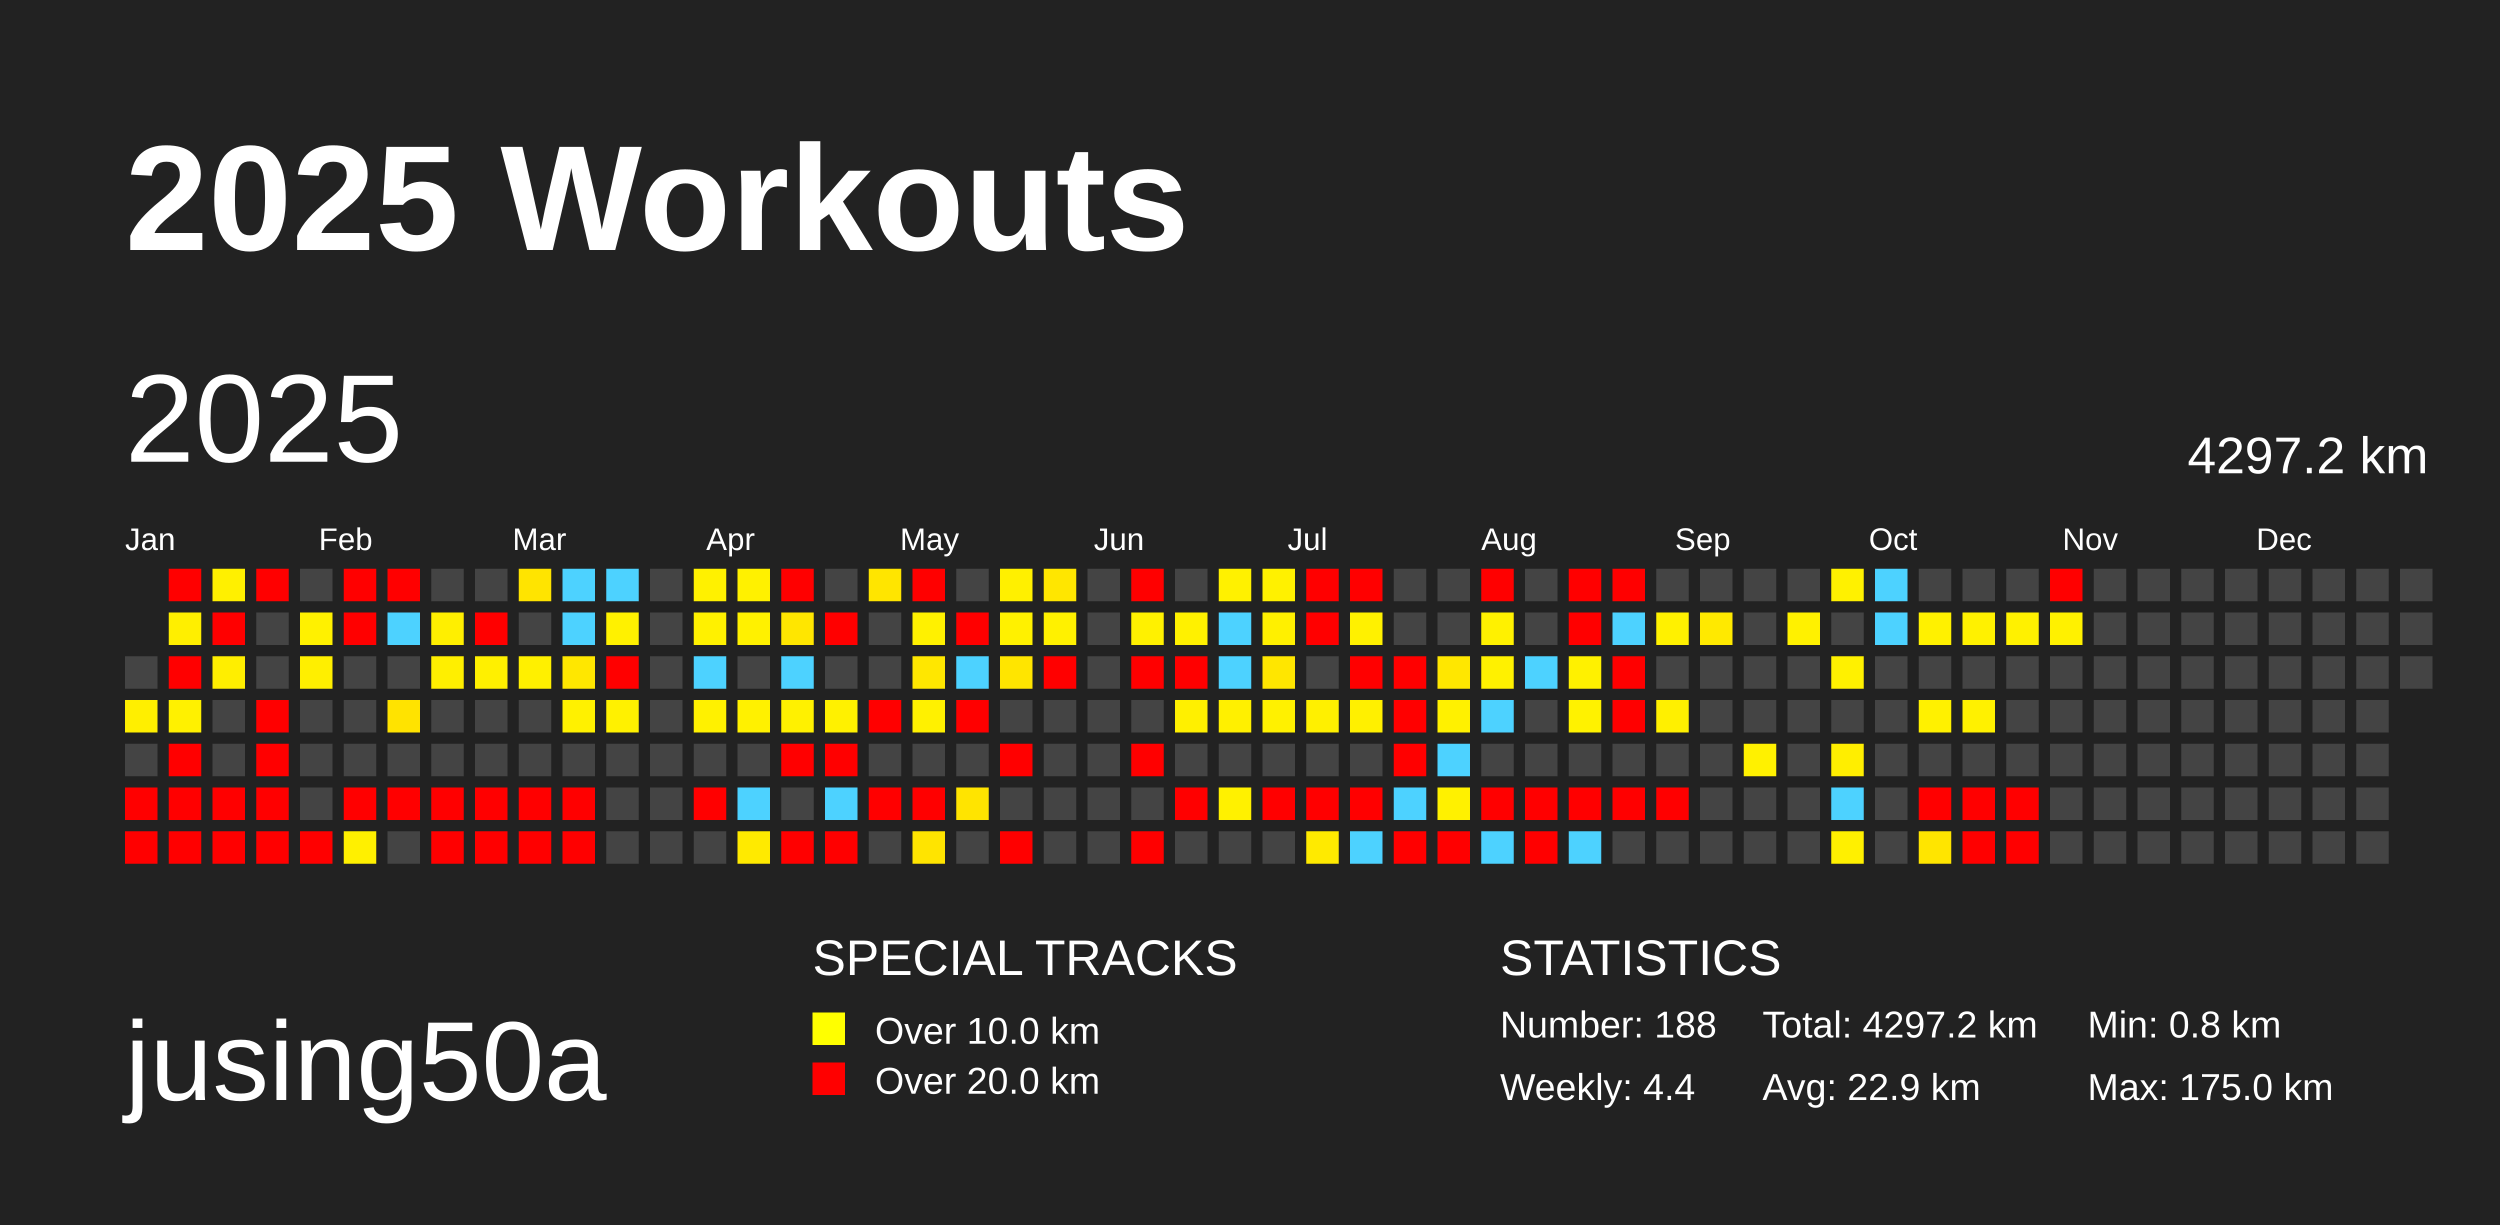
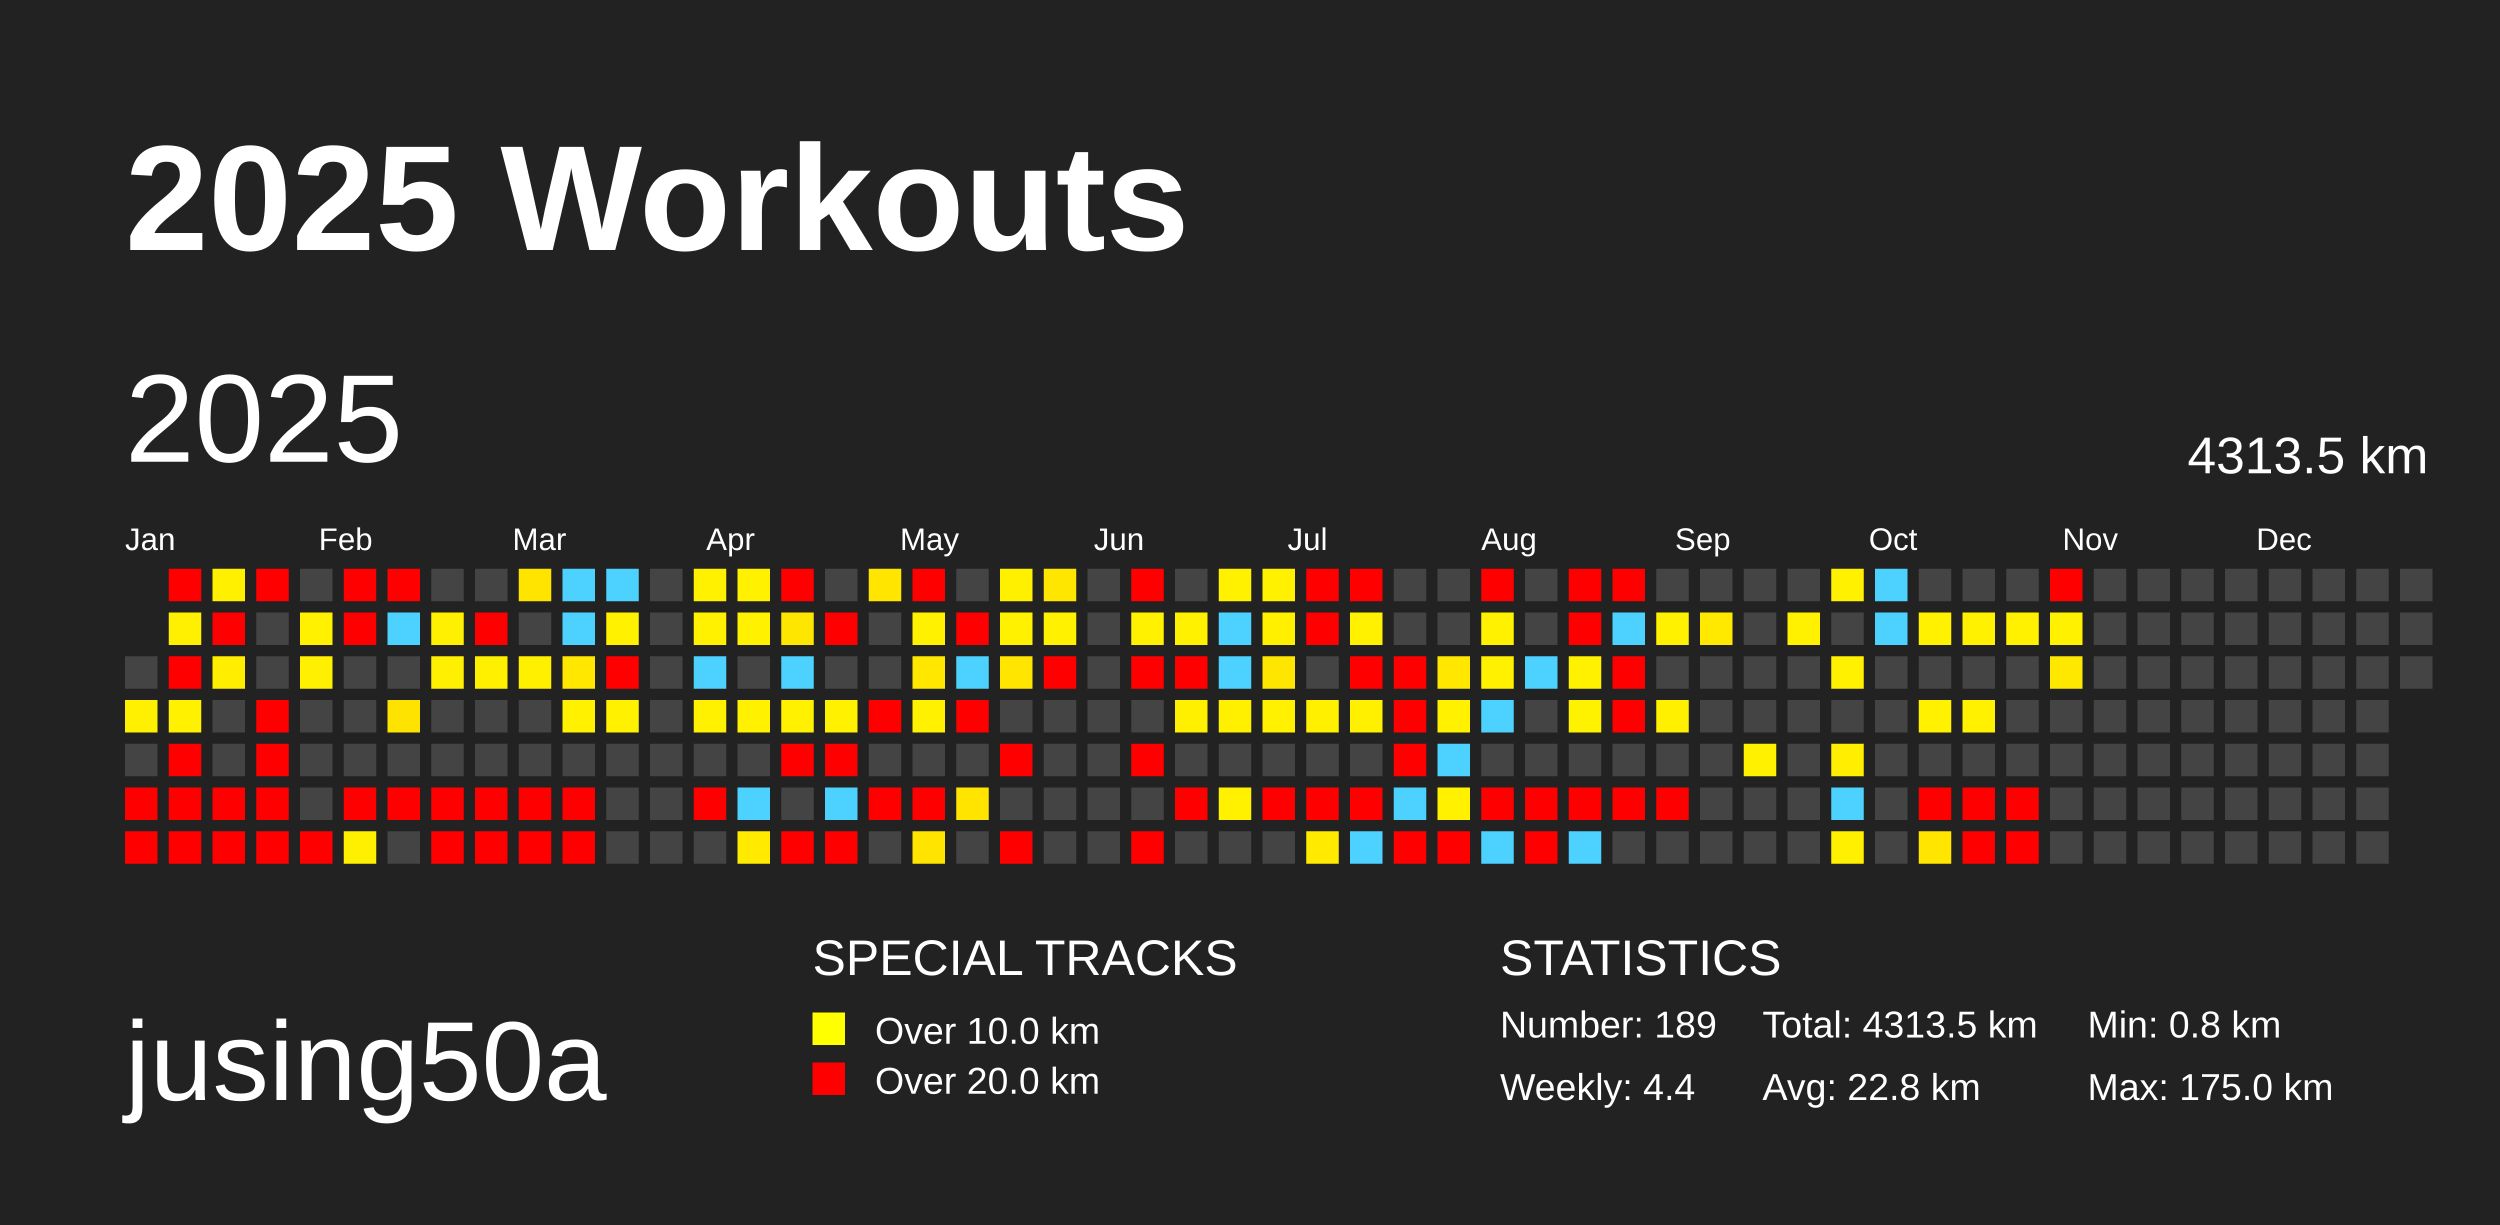
<svg xmlns="http://www.w3.org/2000/svg" baseProfile="full" height="98mm" version="1.1" viewBox="0,0,200,98" width="200mm">
  <defs />
  <rect fill="#222222" height="98" width="200" x="0" y="0" />
  <text fill="#FFFFFF" style="font-size:12px; font-family:Arial; font-weight:bold;" x="10" y="20">2025 Workouts</text>
  <text fill="#FFFFFF" style="font-size:9px; font-family:Arial" x="10" y="88">jusing50a</text>
  <text fill="#FFFFFF" style="font-size:4px; font-family:Arial" x="65" y="78">SPECIAL TRACKS</text>
  <rect fill="yellow" height="2.6" width="2.6" x="65" y="81" />
  <text fill="#FFFFFF" style="font-size:3px; font-family:Arial" x="70" y="83.5">Over 10.0 km</text>
  <rect fill="red" height="2.6" width="2.6" x="65" y="85" />
  <text fill="#FFFFFF" style="font-size:3px; font-family:Arial" x="70" y="87.5">Over 20.0 km</text>
  <text fill="#FFFFFF" style="font-size:4px; font-family:Arial" x="120" y="78">STATISTICS</text>
-   <text fill="#FFFFFF" style="font-size:3px; font-family:Arial" x="120" y="83">Number: 188</text>
+   <text fill="#FFFFFF" style="font-size:3px; font-family:Arial" x="120" y="83">Number: 189</text>
  <text fill="#FFFFFF" style="font-size:3px; font-family:Arial" x="120" y="88">Weekly: 4.4</text>
-   <text fill="#FFFFFF" style="font-size:3px; font-family:Arial" x="141" y="83">Total: 4297.2 km</text>
-   <text fill="#FFFFFF" style="font-size:3px; font-family:Arial" x="141" y="88">Avg: 22.9 km</text>
+   <text fill="#FFFFFF" style="font-size:3px; font-family:Arial" x="141" y="83">Total: 4313.5 km</text>
+   <text fill="#FFFFFF" style="font-size:3px; font-family:Arial" x="141" y="88">Avg: 22.8 km</text>
  <text fill="#FFFFFF" style="font-size:3px; font-family:Arial" x="167" y="83">Min: 0.8 km</text>
  <text fill="#FFFFFF" style="font-size:3px; font-family:Arial" x="167" y="88">Max: 175.0 km</text>
  <text dominant-baseline="hanging" fill="#FFFFFF" style="font-size:10.0px; font-family:Arial;" x="10" y="30">2025</text>
-   <text dominant-baseline="hanging" fill="#FFFFFF" style="font-size:4.125px; font-family:Arial;" x="175" y="35">4297.2 km</text>
+   <text dominant-baseline="hanging" fill="#FFFFFF" style="font-size:4.125px; font-family:Arial;" x="175" y="35">4313.5 km</text>
  <text fill="#FFFFFF" style="font-size:2.5px; font-family:Arial" x="10.0" y="44">Jan</text>
  <text fill="#FFFFFF" style="font-size:2.5px; font-family:Arial" x="25.5" y="44">Feb</text>
  <text fill="#FFFFFF" style="font-size:2.5px; font-family:Arial" x="41.0" y="44">Mar</text>
  <text fill="#FFFFFF" style="font-size:2.5px; font-family:Arial" x="56.5" y="44">Apr</text>
  <text fill="#FFFFFF" style="font-size:2.5px; font-family:Arial" x="72.0" y="44">May</text>
  <text fill="#FFFFFF" style="font-size:2.5px; font-family:Arial" x="87.5" y="44">Jun</text>
  <text fill="#FFFFFF" style="font-size:2.5px; font-family:Arial" x="103.0" y="44">Jul</text>
  <text fill="#FFFFFF" style="font-size:2.5px; font-family:Arial" x="118.5" y="44">Aug</text>
  <text fill="#FFFFFF" style="font-size:2.5px; font-family:Arial" x="134.0" y="44">Sep</text>
  <text fill="#FFFFFF" style="font-size:2.5px; font-family:Arial" x="149.5" y="44">Oct</text>
  <text fill="#FFFFFF" style="font-size:2.5px; font-family:Arial" x="165.0" y="44">Nov</text>
  <text fill="#FFFFFF" style="font-size:2.5px; font-family:Arial" x="180.5" y="44">Dec</text>
  <rect fill="#444444" height="2.6" width="2.6" x="10.0" y="52.5" />
  <rect fill="#ffef00" height="2.6" width="2.6" x="10.0" y="56.0" />
  <rect fill="#444444" height="2.6" width="2.6" x="10.0" y="59.5" />
  <rect fill="red" height="2.6" width="2.6" x="10.0" y="63.0" />
  <rect fill="red" height="2.6" width="2.6" x="10.0" y="66.5" />
  <rect fill="red" height="2.6" width="2.6" x="13.5" y="45.5" />
  <rect fill="#ffef00" height="2.6" width="2.6" x="13.5" y="49.0" />
  <rect fill="red" height="2.6" width="2.6" x="13.5" y="52.5" />
  <rect fill="#fff100" height="2.6" width="2.6" x="13.5" y="56.0" />
  <rect fill="red" height="2.6" width="2.6" x="13.5" y="59.5" />
  <rect fill="red" height="2.6" width="2.6" x="13.5" y="63.0" />
  <rect fill="red" height="2.6" width="2.6" x="13.5" y="66.5" />
  <rect fill="#fff000" height="2.6" width="2.6" x="17.0" y="45.5" />
  <rect fill="red" height="2.6" width="2.6" x="17.0" y="49.0" />
  <rect fill="#ffee00" height="2.6" width="2.6" x="17.0" y="52.5" />
  <rect fill="#444444" height="2.6" width="2.6" x="17.0" y="56.0" />
  <rect fill="#444444" height="2.6" width="2.6" x="17.0" y="59.5" />
  <rect fill="red" height="2.6" width="2.6" x="17.0" y="63.0" />
  <rect fill="red" height="2.6" width="2.6" x="17.0" y="66.5" />
  <rect fill="red" height="2.6" width="2.6" x="20.5" y="45.5" />
  <rect fill="#444444" height="2.6" width="2.6" x="20.5" y="49.0" />
  <rect fill="#444444" height="2.6" width="2.6" x="20.5" y="52.5" />
  <rect fill="red" height="2.6" width="2.6" x="20.5" y="56.0" />
  <rect fill="red" height="2.6" width="2.6" x="20.5" y="59.5" />
  <rect fill="red" height="2.6" width="2.6" x="20.5" y="63.0" />
  <rect fill="red" height="2.6" width="2.6" x="20.5" y="66.5" />
  <rect fill="#444444" height="2.6" width="2.6" x="24.0" y="45.5" />
  <rect fill="#fff100" height="2.6" width="2.6" x="24.0" y="49.0" />
  <rect fill="#ffef00" height="2.6" width="2.6" x="24.0" y="52.5" />
  <rect fill="#444444" height="2.6" width="2.6" x="24.0" y="56.0" />
  <rect fill="#444444" height="2.6" width="2.6" x="24.0" y="59.5" />
  <rect fill="#444444" height="2.6" width="2.6" x="24.0" y="63.0" />
  <rect fill="red" height="2.6" width="2.6" x="24.0" y="66.5" />
  <rect fill="red" height="2.6" width="2.6" x="27.5" y="45.5" />
  <rect fill="red" height="2.6" width="2.6" x="27.5" y="49.0" />
  <rect fill="#444444" height="2.6" width="2.6" x="27.5" y="52.5" />
  <rect fill="#444444" height="2.6" width="2.6" x="27.5" y="56.0" />
  <rect fill="#444444" height="2.6" width="2.6" x="27.5" y="59.5" />
  <rect fill="red" height="2.6" width="2.6" x="27.5" y="63.0" />
  <rect fill="#fff000" height="2.6" width="2.6" x="27.5" y="66.5" />
  <rect fill="red" height="2.6" width="2.6" x="31.0" y="45.5" />
  <rect fill="#4dd2ff" height="2.6" width="2.6" x="31.0" y="49.0" />
  <rect fill="#444444" height="2.6" width="2.6" x="31.0" y="52.5" />
  <rect fill="#ffe300" height="2.6" width="2.6" x="31.0" y="56.0" />
  <rect fill="#444444" height="2.6" width="2.6" x="31.0" y="59.5" />
  <rect fill="red" height="2.6" width="2.6" x="31.0" y="63.0" />
  <rect fill="#444444" height="2.6" width="2.6" x="31.0" y="66.5" />
  <rect fill="#444444" height="2.6" width="2.6" x="34.5" y="45.5" />
  <rect fill="#ffef00" height="2.6" width="2.6" x="34.5" y="49.0" />
  <rect fill="#ffef00" height="2.6" width="2.6" x="34.5" y="52.5" />
  <rect fill="#444444" height="2.6" width="2.6" x="34.5" y="56.0" />
  <rect fill="#444444" height="2.6" width="2.6" x="34.5" y="59.5" />
  <rect fill="red" height="2.6" width="2.6" x="34.5" y="63.0" />
  <rect fill="red" height="2.6" width="2.6" x="34.5" y="66.5" />
  <rect fill="#444444" height="2.6" width="2.6" x="38.0" y="45.5" />
  <rect fill="red" height="2.6" width="2.6" x="38.0" y="49.0" />
  <rect fill="#fff000" height="2.6" width="2.6" x="38.0" y="52.5" />
  <rect fill="#444444" height="2.6" width="2.6" x="38.0" y="56.0" />
  <rect fill="#444444" height="2.6" width="2.6" x="38.0" y="59.5" />
  <rect fill="red" height="2.6" width="2.6" x="38.0" y="63.0" />
  <rect fill="red" height="2.6" width="2.6" x="38.0" y="66.5" />
  <rect fill="#ffe400" height="2.6" width="2.6" x="41.5" y="45.5" />
  <rect fill="#444444" height="2.6" width="2.6" x="41.5" y="49.0" />
  <rect fill="#fff000" height="2.6" width="2.6" x="41.5" y="52.5" />
  <rect fill="#444444" height="2.6" width="2.6" x="41.5" y="56.0" />
  <rect fill="#444444" height="2.6" width="2.6" x="41.5" y="59.5" />
  <rect fill="red" height="2.6" width="2.6" x="41.5" y="63.0" />
  <rect fill="red" height="2.6" width="2.6" x="41.5" y="66.5" />
  <rect fill="#4dd2ff" height="2.6" width="2.6" x="45.0" y="45.5" />
  <rect fill="#4dd2ff" height="2.6" width="2.6" x="45.0" y="49.0" />
  <rect fill="#ffe700" height="2.6" width="2.6" x="45.0" y="52.5" />
  <rect fill="#fff100" height="2.6" width="2.6" x="45.0" y="56.0" />
  <rect fill="#444444" height="2.6" width="2.6" x="45.0" y="59.5" />
  <rect fill="red" height="2.6" width="2.6" x="45.0" y="63.0" />
  <rect fill="red" height="2.6" width="2.6" x="45.0" y="66.5" />
  <rect fill="#4dd2ff" height="2.6" width="2.6" x="48.5" y="45.5" />
  <rect fill="#fff100" height="2.6" width="2.6" x="48.5" y="49.0" />
  <rect fill="red" height="2.6" width="2.6" x="48.5" y="52.5" />
  <rect fill="#fff100" height="2.6" width="2.6" x="48.5" y="56.0" />
  <rect fill="#444444" height="2.6" width="2.6" x="48.5" y="59.5" />
  <rect fill="#444444" height="2.6" width="2.6" x="48.5" y="63.0" />
  <rect fill="#444444" height="2.6" width="2.6" x="48.5" y="66.5" />
  <rect fill="#444444" height="2.6" width="2.6" x="52.0" y="45.5" />
  <rect fill="#444444" height="2.6" width="2.6" x="52.0" y="49.0" />
  <rect fill="#444444" height="2.6" width="2.6" x="52.0" y="52.5" />
  <rect fill="#444444" height="2.6" width="2.6" x="52.0" y="56.0" />
  <rect fill="#444444" height="2.6" width="2.6" x="52.0" y="59.5" />
  <rect fill="#444444" height="2.6" width="2.6" x="52.0" y="63.0" />
  <rect fill="#444444" height="2.6" width="2.6" x="52.0" y="66.5" />
  <rect fill="#fff100" height="2.6" width="2.6" x="55.5" y="45.5" />
  <rect fill="#fff100" height="2.6" width="2.6" x="55.5" y="49.0" />
  <rect fill="#4dd2ff" height="2.6" width="2.6" x="55.5" y="52.5" />
  <rect fill="#fff100" height="2.6" width="2.6" x="55.5" y="56.0" />
  <rect fill="#444444" height="2.6" width="2.6" x="55.5" y="59.5" />
  <rect fill="red" height="2.6" width="2.6" x="55.5" y="63.0" />
  <rect fill="#444444" height="2.6" width="2.6" x="55.5" y="66.5" />
  <rect fill="#fff100" height="2.6" width="2.6" x="59.0" y="45.5" />
  <rect fill="#fff100" height="2.6" width="2.6" x="59.0" y="49.0" />
  <rect fill="#444444" height="2.6" width="2.6" x="59.0" y="52.5" />
  <rect fill="#fff100" height="2.6" width="2.6" x="59.0" y="56.0" />
  <rect fill="#444444" height="2.6" width="2.6" x="59.0" y="59.5" />
  <rect fill="#4dd2ff" height="2.6" width="2.6" x="59.0" y="63.0" />
  <rect fill="#ffea00" height="2.6" width="2.6" x="59.0" y="66.5" />
  <rect fill="red" height="2.6" width="2.6" x="62.5" y="45.5" />
  <rect fill="#ffe600" height="2.6" width="2.6" x="62.5" y="49.0" />
  <rect fill="#4dd2ff" height="2.6" width="2.6" x="62.5" y="52.5" />
  <rect fill="#fff100" height="2.6" width="2.6" x="62.5" y="56.0" />
  <rect fill="red" height="2.6" width="2.6" x="62.5" y="59.5" />
  <rect fill="#444444" height="2.6" width="2.6" x="62.5" y="63.0" />
  <rect fill="red" height="2.6" width="2.6" x="62.5" y="66.5" />
  <rect fill="#444444" height="2.6" width="2.6" x="66.0" y="45.5" />
  <rect fill="red" height="2.6" width="2.6" x="66.0" y="49.0" />
  <rect fill="#444444" height="2.6" width="2.6" x="66.0" y="52.5" />
  <rect fill="#fff100" height="2.6" width="2.6" x="66.0" y="56.0" />
  <rect fill="red" height="2.6" width="2.6" x="66.0" y="59.5" />
  <rect fill="#4dd2ff" height="2.6" width="2.6" x="66.0" y="63.0" />
  <rect fill="red" height="2.6" width="2.6" x="66.0" y="66.5" />
  <rect fill="#ffe500" height="2.6" width="2.6" x="69.5" y="45.5" />
  <rect fill="#444444" height="2.6" width="2.6" x="69.5" y="49.0" />
  <rect fill="#444444" height="2.6" width="2.6" x="69.5" y="52.5" />
  <rect fill="red" height="2.6" width="2.6" x="69.5" y="56.0" />
  <rect fill="#444444" height="2.6" width="2.6" x="69.5" y="59.5" />
  <rect fill="red" height="2.6" width="2.6" x="69.5" y="63.0" />
  <rect fill="#444444" height="2.6" width="2.6" x="69.5" y="66.5" />
  <rect fill="red" height="2.6" width="2.6" x="73.0" y="45.5" />
  <rect fill="#fff100" height="2.6" width="2.6" x="73.0" y="49.0" />
  <rect fill="#ffe700" height="2.6" width="2.6" x="73.0" y="52.5" />
  <rect fill="#fff100" height="2.6" width="2.6" x="73.0" y="56.0" />
  <rect fill="#444444" height="2.6" width="2.6" x="73.0" y="59.5" />
  <rect fill="red" height="2.6" width="2.6" x="73.0" y="63.0" />
  <rect fill="#ffe400" height="2.6" width="2.6" x="73.0" y="66.5" />
  <rect fill="#444444" height="2.6" width="2.6" x="76.5" y="45.5" />
  <rect fill="red" height="2.6" width="2.6" x="76.5" y="49.0" />
  <rect fill="#4dd2ff" height="2.6" width="2.6" x="76.5" y="52.5" />
  <rect fill="red" height="2.6" width="2.6" x="76.5" y="56.0" />
  <rect fill="#444444" height="2.6" width="2.6" x="76.5" y="59.5" />
  <rect fill="#ffe400" height="2.6" width="2.6" x="76.5" y="63.0" />
  <rect fill="#444444" height="2.6" width="2.6" x="76.5" y="66.5" />
  <rect fill="#fff000" height="2.6" width="2.6" x="80.0" y="45.5" />
  <rect fill="#fff100" height="2.6" width="2.6" x="80.0" y="49.0" />
  <rect fill="#ffe500" height="2.6" width="2.6" x="80.0" y="52.5" />
  <rect fill="#444444" height="2.6" width="2.6" x="80.0" y="56.0" />
  <rect fill="red" height="2.6" width="2.6" x="80.0" y="59.5" />
  <rect fill="#444444" height="2.6" width="2.6" x="80.0" y="63.0" />
  <rect fill="red" height="2.6" width="2.6" x="80.0" y="66.5" />
  <rect fill="#ffe600" height="2.6" width="2.6" x="83.5" y="45.5" />
  <rect fill="#fff100" height="2.6" width="2.6" x="83.5" y="49.0" />
  <rect fill="red" height="2.6" width="2.6" x="83.5" y="52.5" />
  <rect fill="#444444" height="2.6" width="2.6" x="83.5" y="56.0" />
  <rect fill="#444444" height="2.6" width="2.6" x="83.5" y="59.5" />
  <rect fill="#444444" height="2.6" width="2.6" x="83.5" y="63.0" />
  <rect fill="#444444" height="2.6" width="2.6" x="83.5" y="66.5" />
  <rect fill="#444444" height="2.6" width="2.6" x="87.0" y="45.5" />
  <rect fill="#444444" height="2.6" width="2.6" x="87.0" y="49.0" />
  <rect fill="#444444" height="2.6" width="2.6" x="87.0" y="52.5" />
  <rect fill="#444444" height="2.6" width="2.6" x="87.0" y="56.0" />
  <rect fill="#444444" height="2.6" width="2.6" x="87.0" y="59.5" />
  <rect fill="#444444" height="2.6" width="2.6" x="87.0" y="63.0" />
  <rect fill="#444444" height="2.6" width="2.6" x="87.0" y="66.5" />
  <rect fill="red" height="2.6" width="2.6" x="90.5" y="45.5" />
  <rect fill="#fff100" height="2.6" width="2.6" x="90.5" y="49.0" />
  <rect fill="red" height="2.6" width="2.6" x="90.5" y="52.5" />
  <rect fill="#444444" height="2.6" width="2.6" x="90.5" y="56.0" />
  <rect fill="red" height="2.6" width="2.6" x="90.5" y="59.5" />
  <rect fill="#444444" height="2.6" width="2.6" x="90.5" y="63.0" />
  <rect fill="red" height="2.6" width="2.6" x="90.5" y="66.5" />
  <rect fill="#444444" height="2.6" width="2.6" x="94.0" y="45.5" />
  <rect fill="#fff100" height="2.6" width="2.6" x="94.0" y="49.0" />
  <rect fill="red" height="2.6" width="2.6" x="94.0" y="52.5" />
  <rect fill="#fff000" height="2.6" width="2.6" x="94.0" y="56.0" />
  <rect fill="#444444" height="2.6" width="2.6" x="94.0" y="59.5" />
  <rect fill="red" height="2.6" width="2.6" x="94.0" y="63.0" />
  <rect fill="#444444" height="2.6" width="2.6" x="94.0" y="66.5" />
  <rect fill="#fff100" height="2.6" width="2.6" x="97.5" y="45.5" />
  <rect fill="#4dd2ff" height="2.6" width="2.6" x="97.5" y="49.0" />
  <rect fill="#4dd2ff" height="2.6" width="2.6" x="97.5" y="52.5" />
  <rect fill="#fff000" height="2.6" width="2.6" x="97.5" y="56.0" />
  <rect fill="#444444" height="2.6" width="2.6" x="97.5" y="59.5" />
  <rect fill="#fff100" height="2.6" width="2.6" x="97.5" y="63.0" />
  <rect fill="#444444" height="2.6" width="2.6" x="97.5" y="66.5" />
  <rect fill="#fff100" height="2.6" width="2.6" x="101.0" y="45.5" />
  <rect fill="#fff000" height="2.6" width="2.6" x="101.0" y="49.0" />
  <rect fill="#ffe600" height="2.6" width="2.6" x="101.0" y="52.5" />
  <rect fill="#fff100" height="2.6" width="2.6" x="101.0" y="56.0" />
  <rect fill="#444444" height="2.6" width="2.6" x="101.0" y="59.5" />
  <rect fill="red" height="2.6" width="2.6" x="101.0" y="63.0" />
  <rect fill="#444444" height="2.6" width="2.6" x="101.0" y="66.5" />
  <rect fill="red" height="2.6" width="2.6" x="104.5" y="45.5" />
  <rect fill="red" height="2.6" width="2.6" x="104.5" y="49.0" />
  <rect fill="#444444" height="2.6" width="2.6" x="104.5" y="52.5" />
  <rect fill="#fff000" height="2.6" width="2.6" x="104.5" y="56.0" />
  <rect fill="#444444" height="2.6" width="2.6" x="104.5" y="59.5" />
  <rect fill="red" height="2.6" width="2.6" x="104.5" y="63.0" />
  <rect fill="#ffea00" height="2.6" width="2.6" x="104.5" y="66.5" />
  <rect fill="red" height="2.6" width="2.6" x="108.0" y="45.5" />
  <rect fill="#fff100" height="2.6" width="2.6" x="108.0" y="49.0" />
  <rect fill="red" height="2.6" width="2.6" x="108.0" y="52.5" />
  <rect fill="#fff000" height="2.6" width="2.6" x="108.0" y="56.0" />
  <rect fill="#444444" height="2.6" width="2.6" x="108.0" y="59.5" />
  <rect fill="red" height="2.6" width="2.6" x="108.0" y="63.0" />
  <rect fill="#4dd2ff" height="2.6" width="2.6" x="108.0" y="66.5" />
  <rect fill="#444444" height="2.6" width="2.6" x="111.5" y="45.5" />
  <rect fill="#444444" height="2.6" width="2.6" x="111.5" y="49.0" />
  <rect fill="red" height="2.6" width="2.6" x="111.5" y="52.5" />
  <rect fill="red" height="2.6" width="2.6" x="111.5" y="56.0" />
  <rect fill="red" height="2.6" width="2.6" x="111.5" y="59.5" />
  <rect fill="#4dd2ff" height="2.6" width="2.6" x="111.5" y="63.0" />
  <rect fill="red" height="2.6" width="2.6" x="111.5" y="66.5" />
  <rect fill="#444444" height="2.6" width="2.6" x="115.0" y="45.5" />
  <rect fill="#444444" height="2.6" width="2.6" x="115.0" y="49.0" />
  <rect fill="#ffe700" height="2.6" width="2.6" x="115.0" y="52.5" />
  <rect fill="#fff100" height="2.6" width="2.6" x="115.0" y="56.0" />
  <rect fill="#4dd2ff" height="2.6" width="2.6" x="115.0" y="59.5" />
  <rect fill="#fff100" height="2.6" width="2.6" x="115.0" y="63.0" />
  <rect fill="red" height="2.6" width="2.6" x="115.0" y="66.5" />
  <rect fill="red" height="2.6" width="2.6" x="118.5" y="45.5" />
  <rect fill="#fff100" height="2.6" width="2.6" x="118.5" y="49.0" />
  <rect fill="#fff100" height="2.6" width="2.6" x="118.5" y="52.5" />
  <rect fill="#4dd2ff" height="2.6" width="2.6" x="118.5" y="56.0" />
  <rect fill="#444444" height="2.6" width="2.6" x="118.5" y="59.5" />
  <rect fill="red" height="2.6" width="2.6" x="118.5" y="63.0" />
  <rect fill="#4dd2ff" height="2.6" width="2.6" x="118.5" y="66.5" />
  <rect fill="#444444" height="2.6" width="2.6" x="122.0" y="45.5" />
  <rect fill="#444444" height="2.6" width="2.6" x="122.0" y="49.0" />
  <rect fill="#4dd2ff" height="2.6" width="2.6" x="122.0" y="52.5" />
  <rect fill="#444444" height="2.6" width="2.6" x="122.0" y="56.0" />
  <rect fill="#444444" height="2.6" width="2.6" x="122.0" y="59.5" />
  <rect fill="red" height="2.6" width="2.6" x="122.0" y="63.0" />
  <rect fill="red" height="2.6" width="2.6" x="122.0" y="66.5" />
  <rect fill="red" height="2.6" width="2.6" x="125.5" y="45.5" />
  <rect fill="red" height="2.6" width="2.6" x="125.5" y="49.0" />
  <rect fill="#fff100" height="2.6" width="2.6" x="125.5" y="52.5" />
  <rect fill="#fff200" height="2.6" width="2.6" x="125.5" y="56.0" />
  <rect fill="#444444" height="2.6" width="2.6" x="125.5" y="59.5" />
  <rect fill="red" height="2.6" width="2.6" x="125.5" y="63.0" />
  <rect fill="#4dd2ff" height="2.6" width="2.6" x="125.5" y="66.5" />
  <rect fill="red" height="2.6" width="2.6" x="129.0" y="45.5" />
  <rect fill="#4dd2ff" height="2.6" width="2.6" x="129.0" y="49.0" />
  <rect fill="red" height="2.6" width="2.6" x="129.0" y="52.5" />
  <rect fill="red" height="2.6" width="2.6" x="129.0" y="56.0" />
  <rect fill="#444444" height="2.6" width="2.6" x="129.0" y="59.5" />
  <rect fill="red" height="2.6" width="2.6" x="129.0" y="63.0" />
  <rect fill="#444444" height="2.6" width="2.6" x="129.0" y="66.5" />
  <rect fill="#444444" height="2.6" width="2.6" x="132.5" y="45.5" />
  <rect fill="#fff100" height="2.6" width="2.6" x="132.5" y="49.0" />
  <rect fill="#444444" height="2.6" width="2.6" x="132.5" y="52.5" />
  <rect fill="#fff000" height="2.6" width="2.6" x="132.5" y="56.0" />
  <rect fill="#444444" height="2.6" width="2.6" x="132.5" y="59.5" />
  <rect fill="red" height="2.6" width="2.6" x="132.5" y="63.0" />
  <rect fill="#444444" height="2.6" width="2.6" x="132.5" y="66.5" />
  <rect fill="#444444" height="2.6" width="2.6" x="136.0" y="45.5" />
  <rect fill="#ffe900" height="2.6" width="2.6" x="136.0" y="49.0" />
  <rect fill="#444444" height="2.6" width="2.6" x="136.0" y="52.5" />
  <rect fill="#444444" height="2.6" width="2.6" x="136.0" y="56.0" />
  <rect fill="#444444" height="2.6" width="2.6" x="136.0" y="59.5" />
  <rect fill="#444444" height="2.6" width="2.6" x="136.0" y="63.0" />
  <rect fill="#444444" height="2.6" width="2.6" x="136.0" y="66.5" />
  <rect fill="#444444" height="2.6" width="2.6" x="139.5" y="45.5" />
  <rect fill="#444444" height="2.6" width="2.6" x="139.5" y="49.0" />
  <rect fill="#444444" height="2.6" width="2.6" x="139.5" y="52.5" />
  <rect fill="#444444" height="2.6" width="2.6" x="139.5" y="56.0" />
  <rect fill="#fff100" height="2.6" width="2.6" x="139.5" y="59.5" />
  <rect fill="#444444" height="2.6" width="2.6" x="139.5" y="63.0" />
  <rect fill="#444444" height="2.6" width="2.6" x="139.5" y="66.5" />
  <rect fill="#444444" height="2.6" width="2.6" x="143.0" y="45.5" />
  <rect fill="#fff100" height="2.6" width="2.6" x="143.0" y="49.0" />
  <rect fill="#444444" height="2.6" width="2.6" x="143.0" y="52.5" />
  <rect fill="#444444" height="2.6" width="2.6" x="143.0" y="56.0" />
  <rect fill="#444444" height="2.6" width="2.6" x="143.0" y="59.5" />
  <rect fill="#444444" height="2.6" width="2.6" x="143.0" y="63.0" />
  <rect fill="#444444" height="2.6" width="2.6" x="143.0" y="66.5" />
  <rect fill="#fff100" height="2.6" width="2.6" x="146.5" y="45.5" />
  <rect fill="#444444" height="2.6" width="2.6" x="146.5" y="49.0" />
  <rect fill="#fff100" height="2.6" width="2.6" x="146.5" y="52.5" />
  <rect fill="#444444" height="2.6" width="2.6" x="146.5" y="56.0" />
  <rect fill="#ffee00" height="2.6" width="2.6" x="146.5" y="59.5" />
  <rect fill="#4dd2ff" height="2.6" width="2.6" x="146.5" y="63.0" />
  <rect fill="#fff000" height="2.6" width="2.6" x="146.5" y="66.5" />
  <rect fill="#4dd2ff" height="2.6" width="2.6" x="150.0" y="45.5" />
  <rect fill="#4dd2ff" height="2.6" width="2.6" x="150.0" y="49.0" />
  <rect fill="#444444" height="2.6" width="2.6" x="150.0" y="52.5" />
  <rect fill="#444444" height="2.6" width="2.6" x="150.0" y="56.0" />
  <rect fill="#444444" height="2.6" width="2.6" x="150.0" y="59.5" />
  <rect fill="#444444" height="2.6" width="2.6" x="150.0" y="63.0" />
  <rect fill="#444444" height="2.6" width="2.6" x="150.0" y="66.5" />
  <rect fill="#444444" height="2.6" width="2.6" x="153.5" y="45.5" />
  <rect fill="#fff100" height="2.6" width="2.6" x="153.5" y="49.0" />
  <rect fill="#444444" height="2.6" width="2.6" x="153.5" y="52.5" />
  <rect fill="#fff100" height="2.6" width="2.6" x="153.5" y="56.0" />
  <rect fill="#444444" height="2.6" width="2.6" x="153.5" y="59.5" />
  <rect fill="red" height="2.6" width="2.6" x="153.5" y="63.0" />
  <rect fill="#ffe500" height="2.6" width="2.6" x="153.5" y="66.5" />
  <rect fill="#444444" height="2.6" width="2.6" x="157.0" y="45.5" />
  <rect fill="#fff100" height="2.6" width="2.6" x="157.0" y="49.0" />
  <rect fill="#444444" height="2.6" width="2.6" x="157.0" y="52.5" />
  <rect fill="#fff100" height="2.6" width="2.6" x="157.0" y="56.0" />
  <rect fill="#444444" height="2.6" width="2.6" x="157.0" y="59.5" />
  <rect fill="red" height="2.6" width="2.6" x="157.0" y="63.0" />
  <rect fill="red" height="2.6" width="2.6" x="157.0" y="66.5" />
  <rect fill="#444444" height="2.6" width="2.6" x="160.5" y="45.5" />
  <rect fill="#fff100" height="2.6" width="2.6" x="160.5" y="49.0" />
  <rect fill="#444444" height="2.6" width="2.6" x="160.5" y="52.5" />
  <rect fill="#444444" height="2.6" width="2.6" x="160.5" y="56.0" />
  <rect fill="#444444" height="2.6" width="2.6" x="160.5" y="59.5" />
  <rect fill="red" height="2.6" width="2.6" x="160.5" y="63.0" />
  <rect fill="red" height="2.6" width="2.6" x="160.5" y="66.5" />
  <rect fill="red" height="2.6" width="2.6" x="164.0" y="45.5" />
  <rect fill="#fff100" height="2.6" width="2.6" x="164.0" y="49.0" />
-   <rect fill="#444444" height="2.6" width="2.6" x="164.0" y="52.5" />
+   <rect fill="#ffe800" height="2.6" width="2.6" x="164.0" y="52.5" />
  <rect fill="#444444" height="2.6" width="2.6" x="164.0" y="56.0" />
  <rect fill="#444444" height="2.6" width="2.6" x="164.0" y="59.5" />
  <rect fill="#444444" height="2.6" width="2.6" x="164.0" y="63.0" />
  <rect fill="#444444" height="2.6" width="2.6" x="164.0" y="66.5" />
  <rect fill="#444444" height="2.6" width="2.6" x="167.5" y="45.5" />
  <rect fill="#444444" height="2.6" width="2.6" x="167.5" y="49.0" />
  <rect fill="#444444" height="2.6" width="2.6" x="167.5" y="52.5" />
  <rect fill="#444444" height="2.6" width="2.6" x="167.5" y="56.0" />
  <rect fill="#444444" height="2.6" width="2.6" x="167.5" y="59.5" />
  <rect fill="#444444" height="2.6" width="2.6" x="167.5" y="63.0" />
  <rect fill="#444444" height="2.6" width="2.6" x="167.5" y="66.5" />
  <rect fill="#444444" height="2.6" width="2.6" x="171.0" y="45.5" />
  <rect fill="#444444" height="2.6" width="2.6" x="171.0" y="49.0" />
  <rect fill="#444444" height="2.6" width="2.6" x="171.0" y="52.5" />
  <rect fill="#444444" height="2.6" width="2.6" x="171.0" y="56.0" />
  <rect fill="#444444" height="2.6" width="2.6" x="171.0" y="59.5" />
  <rect fill="#444444" height="2.6" width="2.6" x="171.0" y="63.0" />
  <rect fill="#444444" height="2.6" width="2.6" x="171.0" y="66.5" />
  <rect fill="#444444" height="2.6" width="2.6" x="174.5" y="45.5" />
  <rect fill="#444444" height="2.6" width="2.6" x="174.5" y="49.0" />
  <rect fill="#444444" height="2.6" width="2.6" x="174.5" y="52.5" />
  <rect fill="#444444" height="2.6" width="2.6" x="174.5" y="56.0" />
  <rect fill="#444444" height="2.6" width="2.6" x="174.5" y="59.5" />
  <rect fill="#444444" height="2.6" width="2.6" x="174.5" y="63.0" />
  <rect fill="#444444" height="2.6" width="2.6" x="174.5" y="66.5" />
  <rect fill="#444444" height="2.6" width="2.6" x="178.0" y="45.5" />
  <rect fill="#444444" height="2.6" width="2.6" x="178.0" y="49.0" />
  <rect fill="#444444" height="2.6" width="2.6" x="178.0" y="52.5" />
  <rect fill="#444444" height="2.6" width="2.6" x="178.0" y="56.0" />
  <rect fill="#444444" height="2.6" width="2.6" x="178.0" y="59.5" />
  <rect fill="#444444" height="2.6" width="2.6" x="178.0" y="63.0" />
  <rect fill="#444444" height="2.6" width="2.6" x="178.0" y="66.5" />
  <rect fill="#444444" height="2.6" width="2.6" x="181.5" y="45.5" />
  <rect fill="#444444" height="2.6" width="2.6" x="181.5" y="49.0" />
  <rect fill="#444444" height="2.6" width="2.6" x="181.5" y="52.5" />
  <rect fill="#444444" height="2.6" width="2.6" x="181.5" y="56.0" />
  <rect fill="#444444" height="2.6" width="2.6" x="181.5" y="59.5" />
  <rect fill="#444444" height="2.6" width="2.6" x="181.5" y="63.0" />
  <rect fill="#444444" height="2.6" width="2.6" x="181.5" y="66.5" />
  <rect fill="#444444" height="2.6" width="2.6" x="185.0" y="45.5" />
  <rect fill="#444444" height="2.6" width="2.6" x="185.0" y="49.0" />
  <rect fill="#444444" height="2.6" width="2.6" x="185.0" y="52.5" />
  <rect fill="#444444" height="2.6" width="2.6" x="185.0" y="56.0" />
  <rect fill="#444444" height="2.6" width="2.6" x="185.0" y="59.5" />
  <rect fill="#444444" height="2.6" width="2.6" x="185.0" y="63.0" />
  <rect fill="#444444" height="2.6" width="2.6" x="185.0" y="66.5" />
  <rect fill="#444444" height="2.6" width="2.6" x="188.5" y="45.5" />
  <rect fill="#444444" height="2.6" width="2.6" x="188.5" y="49.0" />
  <rect fill="#444444" height="2.6" width="2.6" x="188.5" y="52.5" />
  <rect fill="#444444" height="2.6" width="2.6" x="188.5" y="56.0" />
  <rect fill="#444444" height="2.6" width="2.6" x="188.5" y="59.5" />
  <rect fill="#444444" height="2.6" width="2.6" x="188.5" y="63.0" />
  <rect fill="#444444" height="2.6" width="2.6" x="188.5" y="66.5" />
  <rect fill="#444444" height="2.6" width="2.6" x="192.0" y="45.5" />
  <rect fill="#444444" height="2.6" width="2.6" x="192.0" y="49.0" />
  <rect fill="#444444" height="2.6" width="2.6" x="192.0" y="52.5" />
</svg>
